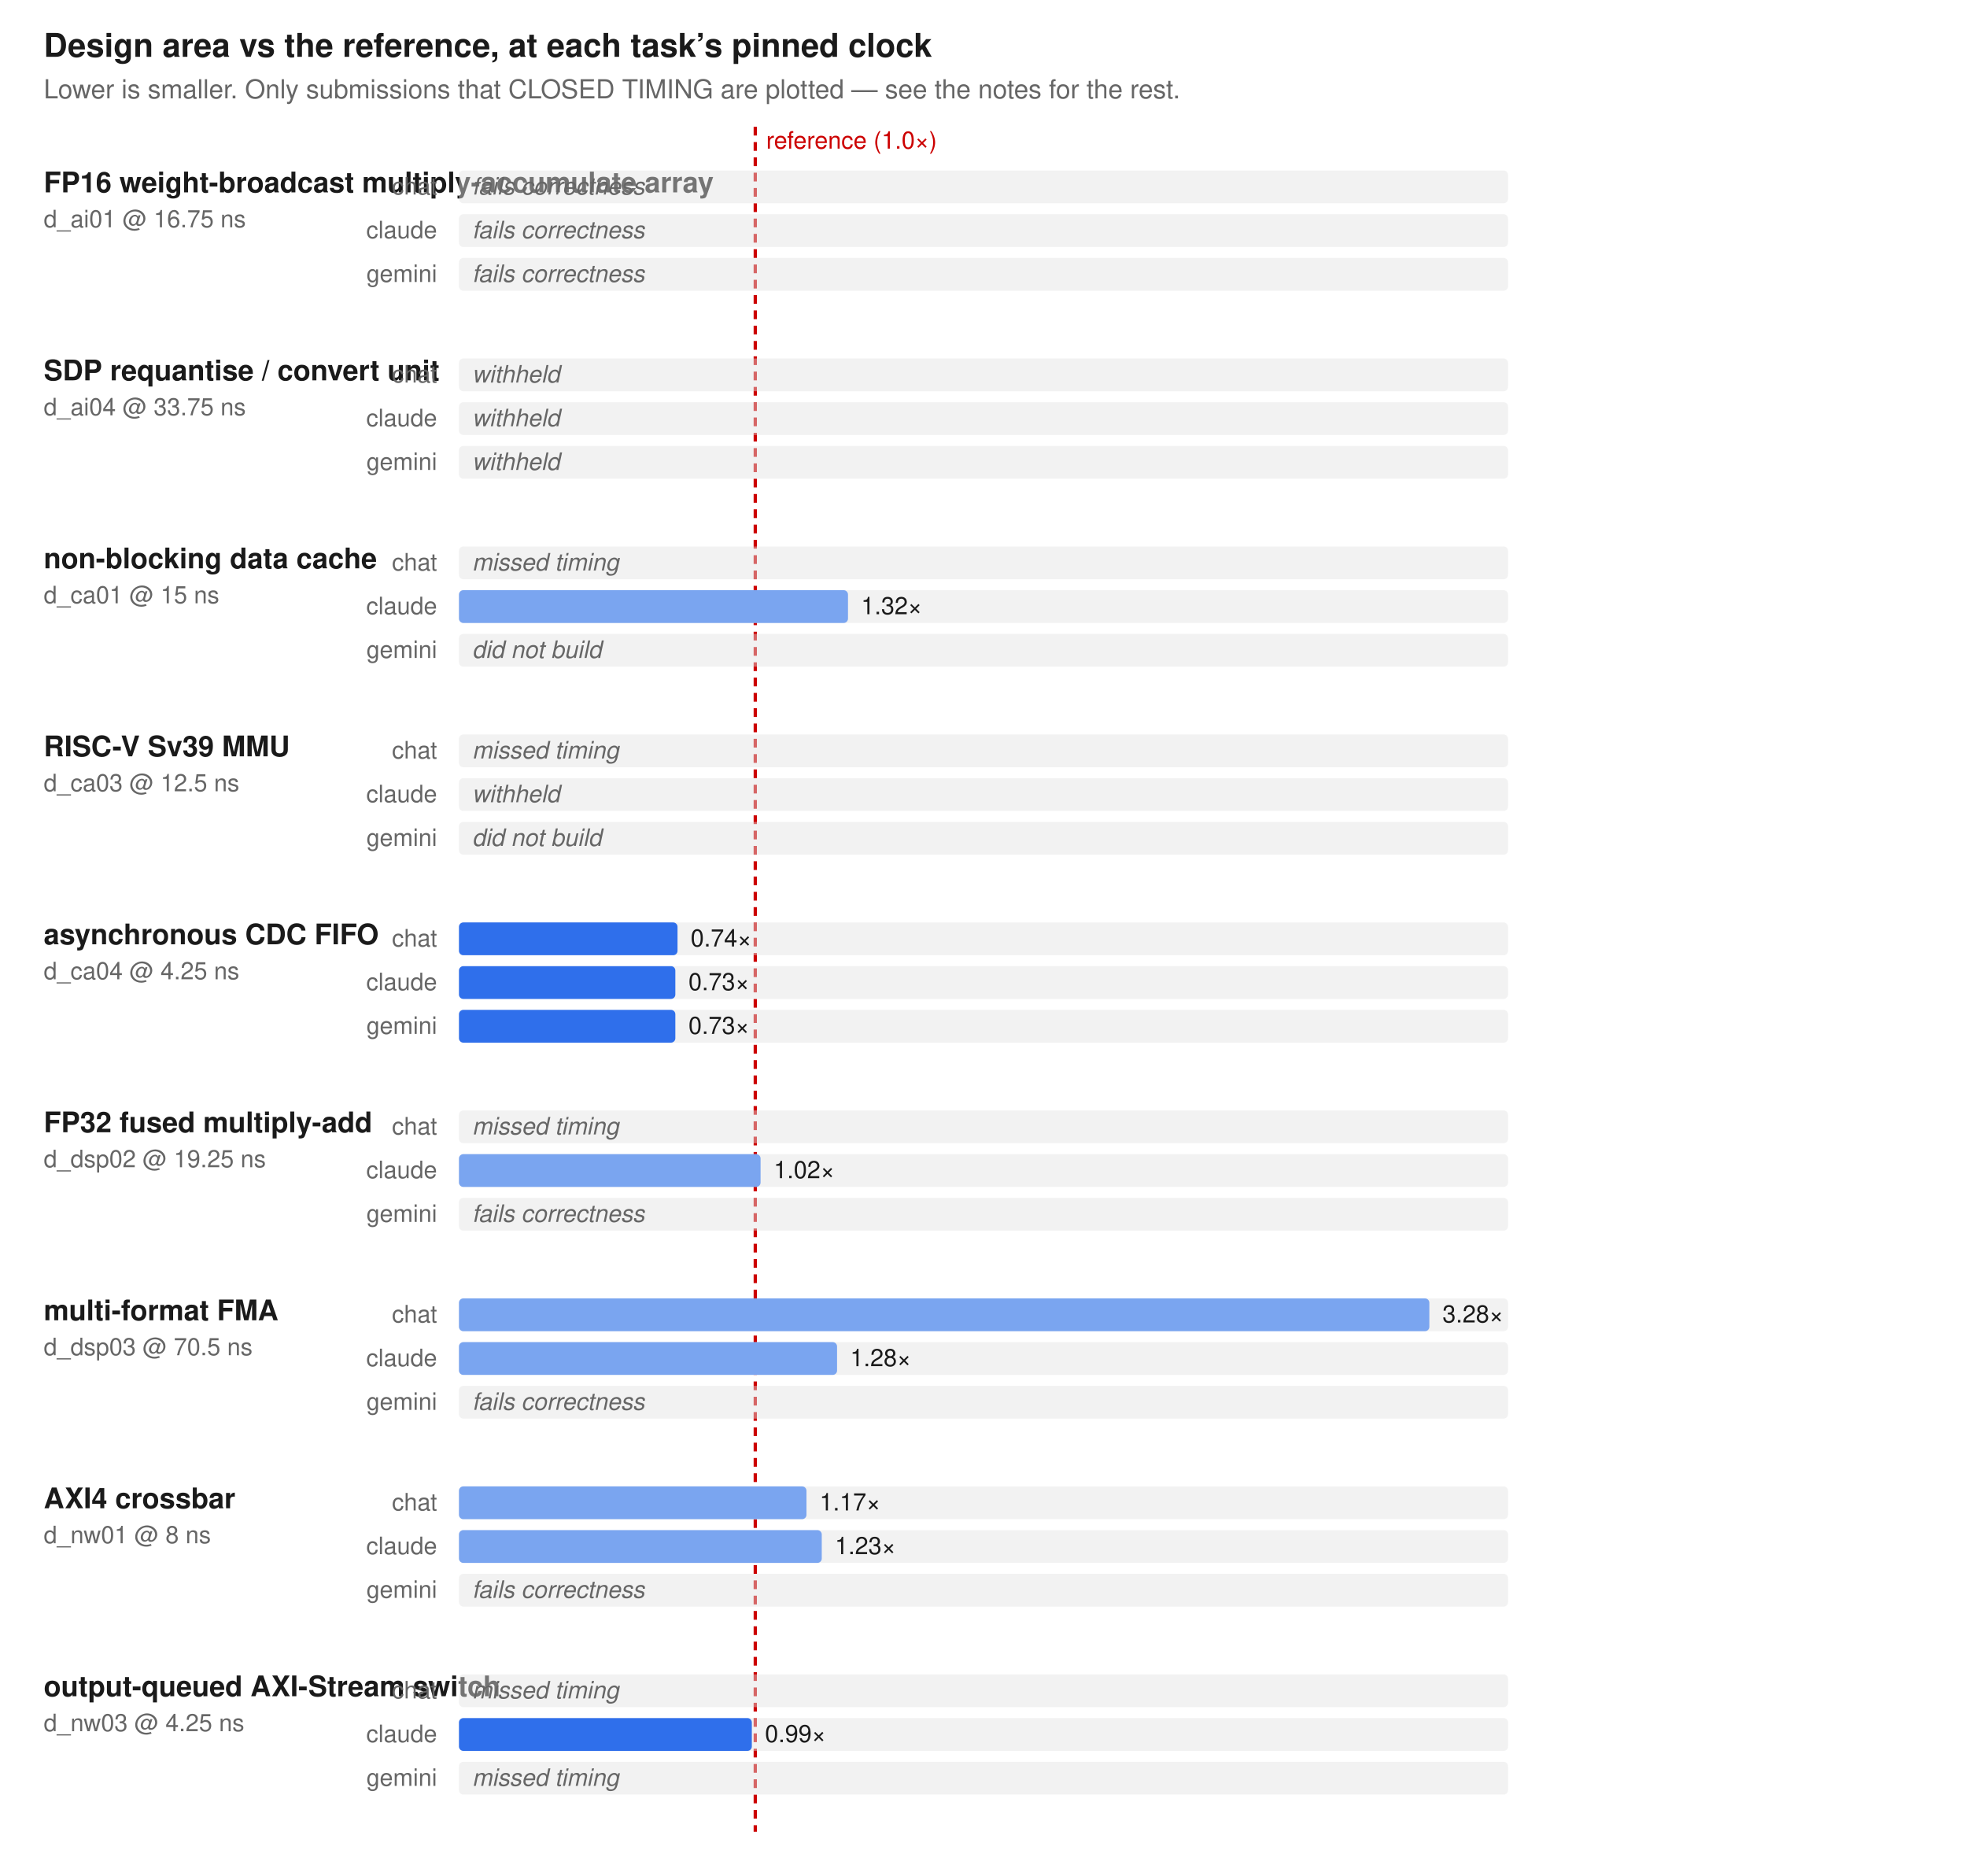
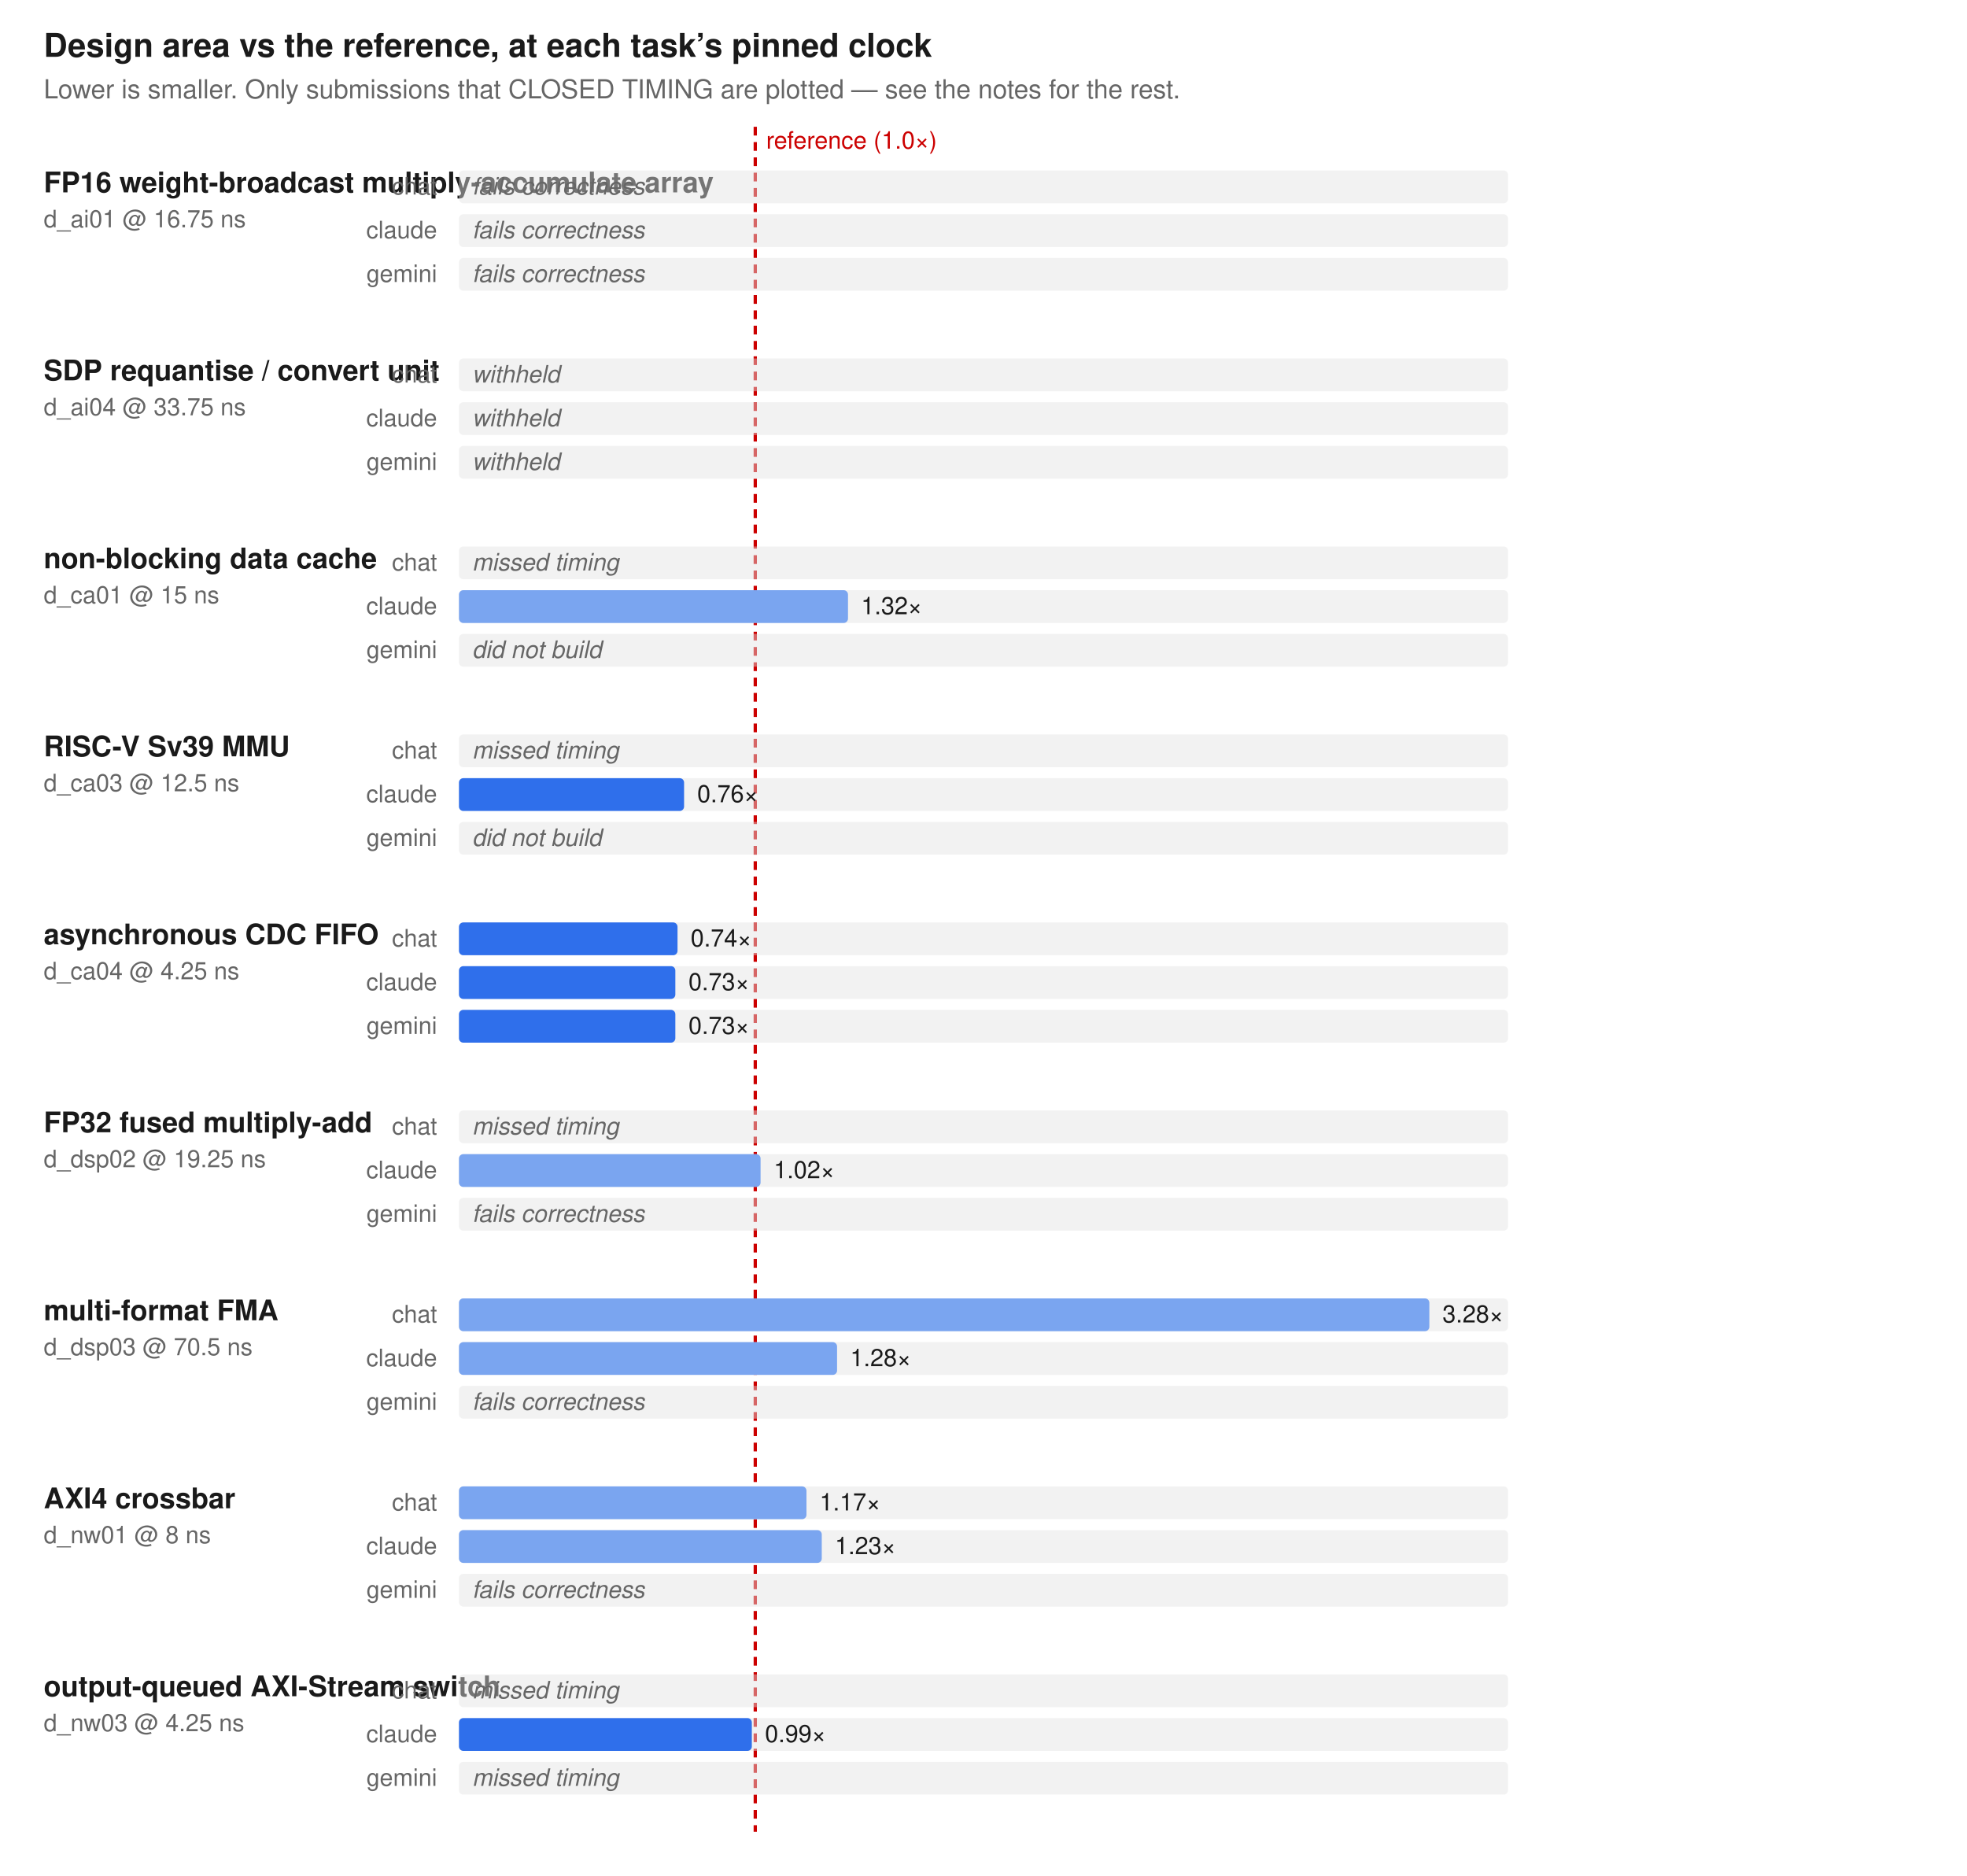
<svg xmlns="http://www.w3.org/2000/svg" viewBox="0 0 900 858" font-family="-apple-system,BlinkMacSystemFont,Segoe UI,Helvetica,Arial,sans-serif">
  <rect width="900" height="858" fill="none" />
  <text x="20" y="26" fill="#1a1a1a" font-size="15" font-weight="600">Design area vs the reference, at each task’s pinned clock</text>
  <text x="20" y="45" fill="#666" font-size="12">Lower is smaller. Only submissions that CLOSED TIMING are plotted — see the notes for the rest.</text>
  <line x1="345.57" y1="58" x2="345.57" y2="838" stroke="#c00" stroke-width="1.5" stroke-dasharray="4 3" />
  <text x="350.57" y="68" fill="#c00" font-size="11">reference (1.0×)</text>
  <text x="20" y="88" fill="#1a1a1a" font-size="13" font-weight="600">FP16 weight-broadcast multiply-accumulate array</text>
  <text x="20" y="104" fill="#666" font-size="11">d_ai01 @ 16.75 ns</text>
  <text x="200" y="89" fill="#666" font-size="11" text-anchor="end">chat</text>
  <rect x="210" y="78" width="480" height="15" rx="2" fill="#e3e3e3" opacity="0.45" />
  <text x="216" y="89" fill="#666" font-size="11" font-style="italic">fails correctness</text>
  <text x="200" y="109" fill="#666" font-size="11" text-anchor="end">claude</text>
  <rect x="210" y="98" width="480" height="15" rx="2" fill="#e3e3e3" opacity="0.45" />
  <text x="216" y="109" fill="#666" font-size="11" font-style="italic">fails correctness</text>
  <text x="200" y="129" fill="#666" font-size="11" text-anchor="end">gemini</text>
  <rect x="210" y="118" width="480" height="15" rx="2" fill="#e3e3e3" opacity="0.45" />
  <text x="216" y="129" fill="#666" font-size="11" font-style="italic">fails correctness</text>
  <text x="20" y="174" fill="#1a1a1a" font-size="13" font-weight="600">SDP requantise / convert unit</text>
  <text x="20" y="190" fill="#666" font-size="11">d_ai04 @ 33.75 ns</text>
  <text x="200" y="175" fill="#666" font-size="11" text-anchor="end">chat</text>
  <rect x="210" y="164" width="480" height="15" rx="2" fill="#e3e3e3" opacity="0.45" />
  <text x="216" y="175" fill="#666" font-size="11" font-style="italic">withheld</text>
  <text x="200" y="195" fill="#666" font-size="11" text-anchor="end">claude</text>
  <rect x="210" y="184" width="480" height="15" rx="2" fill="#e3e3e3" opacity="0.45" />
  <text x="216" y="195" fill="#666" font-size="11" font-style="italic">withheld</text>
  <text x="200" y="215" fill="#666" font-size="11" text-anchor="end">gemini</text>
  <rect x="210" y="204" width="480" height="15" rx="2" fill="#e3e3e3" opacity="0.45" />
  <text x="216" y="215" fill="#666" font-size="11" font-style="italic">withheld</text>
  <text x="20" y="260" fill="#1a1a1a" font-size="13" font-weight="600">non-blocking data cache</text>
  <text x="20" y="276" fill="#666" font-size="11">d_ca01 @ 15 ns</text>
  <text x="200" y="261" fill="#666" font-size="11" text-anchor="end">chat</text>
  <rect x="210" y="250" width="480" height="15" rx="2" fill="#e3e3e3" opacity="0.45" />
  <text x="216" y="261" fill="#666" font-size="11" font-style="italic">missed timing</text>
  <text x="200" y="281" fill="#666" font-size="11" text-anchor="end">claude</text>
  <rect x="210" y="270" width="480" height="15" rx="2" fill="#e3e3e3" opacity="0.45" />
  <rect x="210" y="270" width="178" height="15" rx="2" fill="#7aa5f0" />
  <text x="394" y="281" fill="#1a1a1a" font-size="11">1.32×</text>
  <text x="200" y="301" fill="#666" font-size="11" text-anchor="end">gemini</text>
  <rect x="210" y="290" width="480" height="15" rx="2" fill="#e3e3e3" opacity="0.45" />
  <text x="216" y="301" fill="#666" font-size="11" font-style="italic">did not build</text>
  <text x="20" y="346" fill="#1a1a1a" font-size="13" font-weight="600">RISC-V Sv39 MMU</text>
  <text x="20" y="362" fill="#666" font-size="11">d_ca03 @ 12.5 ns</text>
  <text x="200" y="347" fill="#666" font-size="11" text-anchor="end">chat</text>
  <rect x="210" y="336" width="480" height="15" rx="2" fill="#e3e3e3" opacity="0.45" />
  <text x="216" y="347" fill="#666" font-size="11" font-style="italic">missed timing</text>
  <text x="200" y="367" fill="#666" font-size="11" text-anchor="end">claude</text>
  <rect x="210" y="356" width="480" height="15" rx="2" fill="#e3e3e3" opacity="0.45" />
-   <text x="216" y="367" fill="#666" font-size="11" font-style="italic">withheld</text>
+   <rect x="210" y="356" width="103" height="15" rx="2" fill="#2f6feb" />
+   <text x="319" y="367" fill="#1a1a1a" font-size="11">0.76×</text>
  <text x="200" y="387" fill="#666" font-size="11" text-anchor="end">gemini</text>
  <rect x="210" y="376" width="480" height="15" rx="2" fill="#e3e3e3" opacity="0.45" />
  <text x="216" y="387" fill="#666" font-size="11" font-style="italic">did not build</text>
  <text x="20" y="432" fill="#1a1a1a" font-size="13" font-weight="600">asynchronous CDC FIFO</text>
  <text x="20" y="448" fill="#666" font-size="11">d_ca04 @ 4.25 ns</text>
  <text x="200" y="433" fill="#666" font-size="11" text-anchor="end">chat</text>
  <rect x="210" y="422" width="480" height="15" rx="2" fill="#e3e3e3" opacity="0.45" />
  <rect x="210" y="422" width="100" height="15" rx="2" fill="#2f6feb" />
  <text x="316" y="433" fill="#1a1a1a" font-size="11">0.74×</text>
  <text x="200" y="453" fill="#666" font-size="11" text-anchor="end">claude</text>
  <rect x="210" y="442" width="480" height="15" rx="2" fill="#e3e3e3" opacity="0.45" />
  <rect x="210" y="442" width="99" height="15" rx="2" fill="#2f6feb" />
  <text x="315" y="453" fill="#1a1a1a" font-size="11">0.73×</text>
  <text x="200" y="473" fill="#666" font-size="11" text-anchor="end">gemini</text>
  <rect x="210" y="462" width="480" height="15" rx="2" fill="#e3e3e3" opacity="0.45" />
  <rect x="210" y="462" width="99" height="15" rx="2" fill="#2f6feb" />
  <text x="315" y="473" fill="#1a1a1a" font-size="11">0.73×</text>
  <text x="20" y="518" fill="#1a1a1a" font-size="13" font-weight="600">FP32 fused multiply-add</text>
  <text x="20" y="534" fill="#666" font-size="11">d_dsp02 @ 19.25 ns</text>
  <text x="200" y="519" fill="#666" font-size="11" text-anchor="end">chat</text>
  <rect x="210" y="508" width="480" height="15" rx="2" fill="#e3e3e3" opacity="0.45" />
  <text x="216" y="519" fill="#666" font-size="11" font-style="italic">missed timing</text>
  <text x="200" y="539" fill="#666" font-size="11" text-anchor="end">claude</text>
  <rect x="210" y="528" width="480" height="15" rx="2" fill="#e3e3e3" opacity="0.45" />
  <rect x="210" y="528" width="138" height="15" rx="2" fill="#7aa5f0" />
  <text x="354" y="539" fill="#1a1a1a" font-size="11">1.02×</text>
  <text x="200" y="559" fill="#666" font-size="11" text-anchor="end">gemini</text>
  <rect x="210" y="548" width="480" height="15" rx="2" fill="#e3e3e3" opacity="0.45" />
  <text x="216" y="559" fill="#666" font-size="11" font-style="italic">fails correctness</text>
  <text x="20" y="604" fill="#1a1a1a" font-size="13" font-weight="600">multi-format FMA</text>
  <text x="20" y="620" fill="#666" font-size="11">d_dsp03 @ 70.5 ns</text>
  <text x="200" y="605" fill="#666" font-size="11" text-anchor="end">chat</text>
  <rect x="210" y="594" width="480" height="15" rx="2" fill="#e3e3e3" opacity="0.45" />
  <rect x="210" y="594" width="444" height="15" rx="2" fill="#7aa5f0" />
  <text x="660" y="605" fill="#1a1a1a" font-size="11">3.28×</text>
  <text x="200" y="625" fill="#666" font-size="11" text-anchor="end">claude</text>
  <rect x="210" y="614" width="480" height="15" rx="2" fill="#e3e3e3" opacity="0.45" />
  <rect x="210" y="614" width="173" height="15" rx="2" fill="#7aa5f0" />
  <text x="389" y="625" fill="#1a1a1a" font-size="11">1.28×</text>
  <text x="200" y="645" fill="#666" font-size="11" text-anchor="end">gemini</text>
  <rect x="210" y="634" width="480" height="15" rx="2" fill="#e3e3e3" opacity="0.45" />
  <text x="216" y="645" fill="#666" font-size="11" font-style="italic">fails correctness</text>
  <text x="20" y="690" fill="#1a1a1a" font-size="13" font-weight="600">AXI4 crossbar</text>
  <text x="20" y="706" fill="#666" font-size="11">d_nw01 @ 8 ns</text>
  <text x="200" y="691" fill="#666" font-size="11" text-anchor="end">chat</text>
  <rect x="210" y="680" width="480" height="15" rx="2" fill="#e3e3e3" opacity="0.45" />
  <rect x="210" y="680" width="159" height="15" rx="2" fill="#7aa5f0" />
  <text x="375" y="691" fill="#1a1a1a" font-size="11">1.17×</text>
  <text x="200" y="711" fill="#666" font-size="11" text-anchor="end">claude</text>
  <rect x="210" y="700" width="480" height="15" rx="2" fill="#e3e3e3" opacity="0.45" />
  <rect x="210" y="700" width="166" height="15" rx="2" fill="#7aa5f0" />
  <text x="382" y="711" fill="#1a1a1a" font-size="11">1.23×</text>
  <text x="200" y="731" fill="#666" font-size="11" text-anchor="end">gemini</text>
  <rect x="210" y="720" width="480" height="15" rx="2" fill="#e3e3e3" opacity="0.45" />
  <text x="216" y="731" fill="#666" font-size="11" font-style="italic">fails correctness</text>
  <text x="20" y="776" fill="#1a1a1a" font-size="13" font-weight="600">output-queued AXI-Stream switch</text>
  <text x="20" y="792" fill="#666" font-size="11">d_nw03 @ 4.25 ns</text>
  <text x="200" y="777" fill="#666" font-size="11" text-anchor="end">chat</text>
  <rect x="210" y="766" width="480" height="15" rx="2" fill="#e3e3e3" opacity="0.45" />
  <text x="216" y="777" fill="#666" font-size="11" font-style="italic">missed timing</text>
  <text x="200" y="797" fill="#666" font-size="11" text-anchor="end">claude</text>
  <rect x="210" y="786" width="480" height="15" rx="2" fill="#e3e3e3" opacity="0.45" />
  <rect x="210" y="786" width="134" height="15" rx="2" fill="#2f6feb" />
  <text x="350" y="797" fill="#1a1a1a" font-size="11">0.99×</text>
  <text x="200" y="817" fill="#666" font-size="11" text-anchor="end">gemini</text>
  <rect x="210" y="806" width="480" height="15" rx="2" fill="#e3e3e3" opacity="0.45" />
  <text x="216" y="817" fill="#666" font-size="11" font-style="italic">missed timing</text>
</svg>
